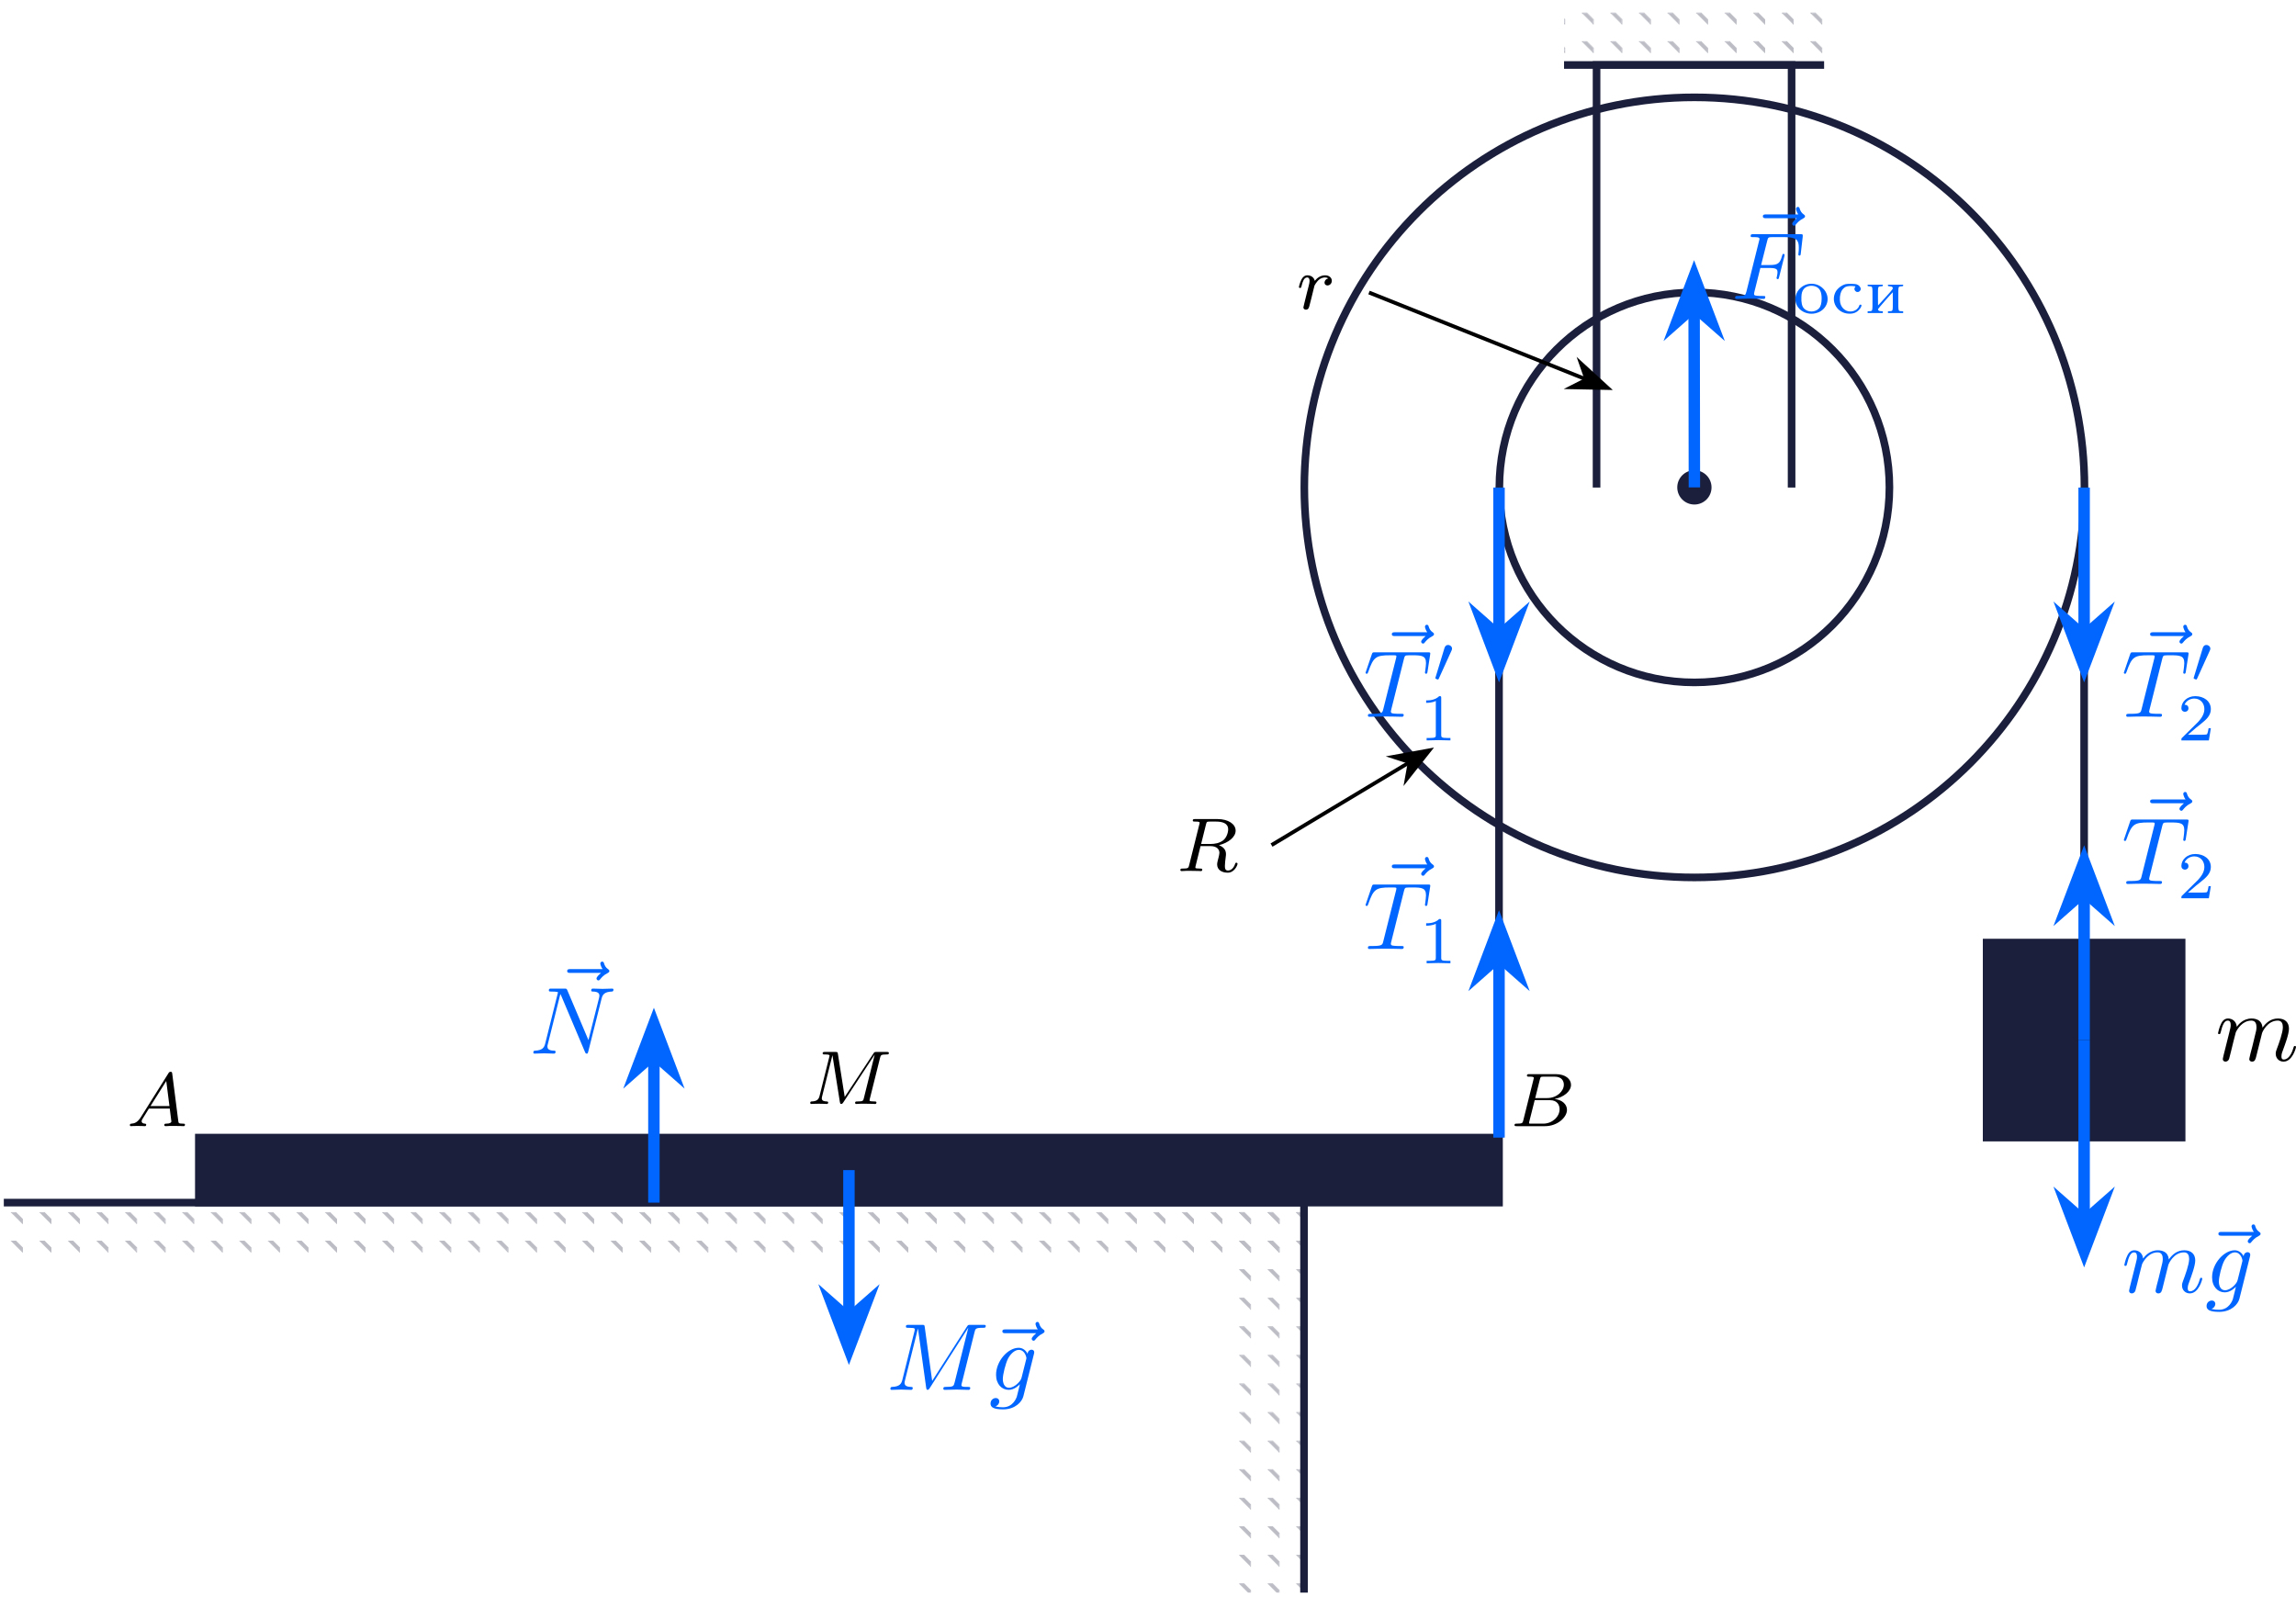
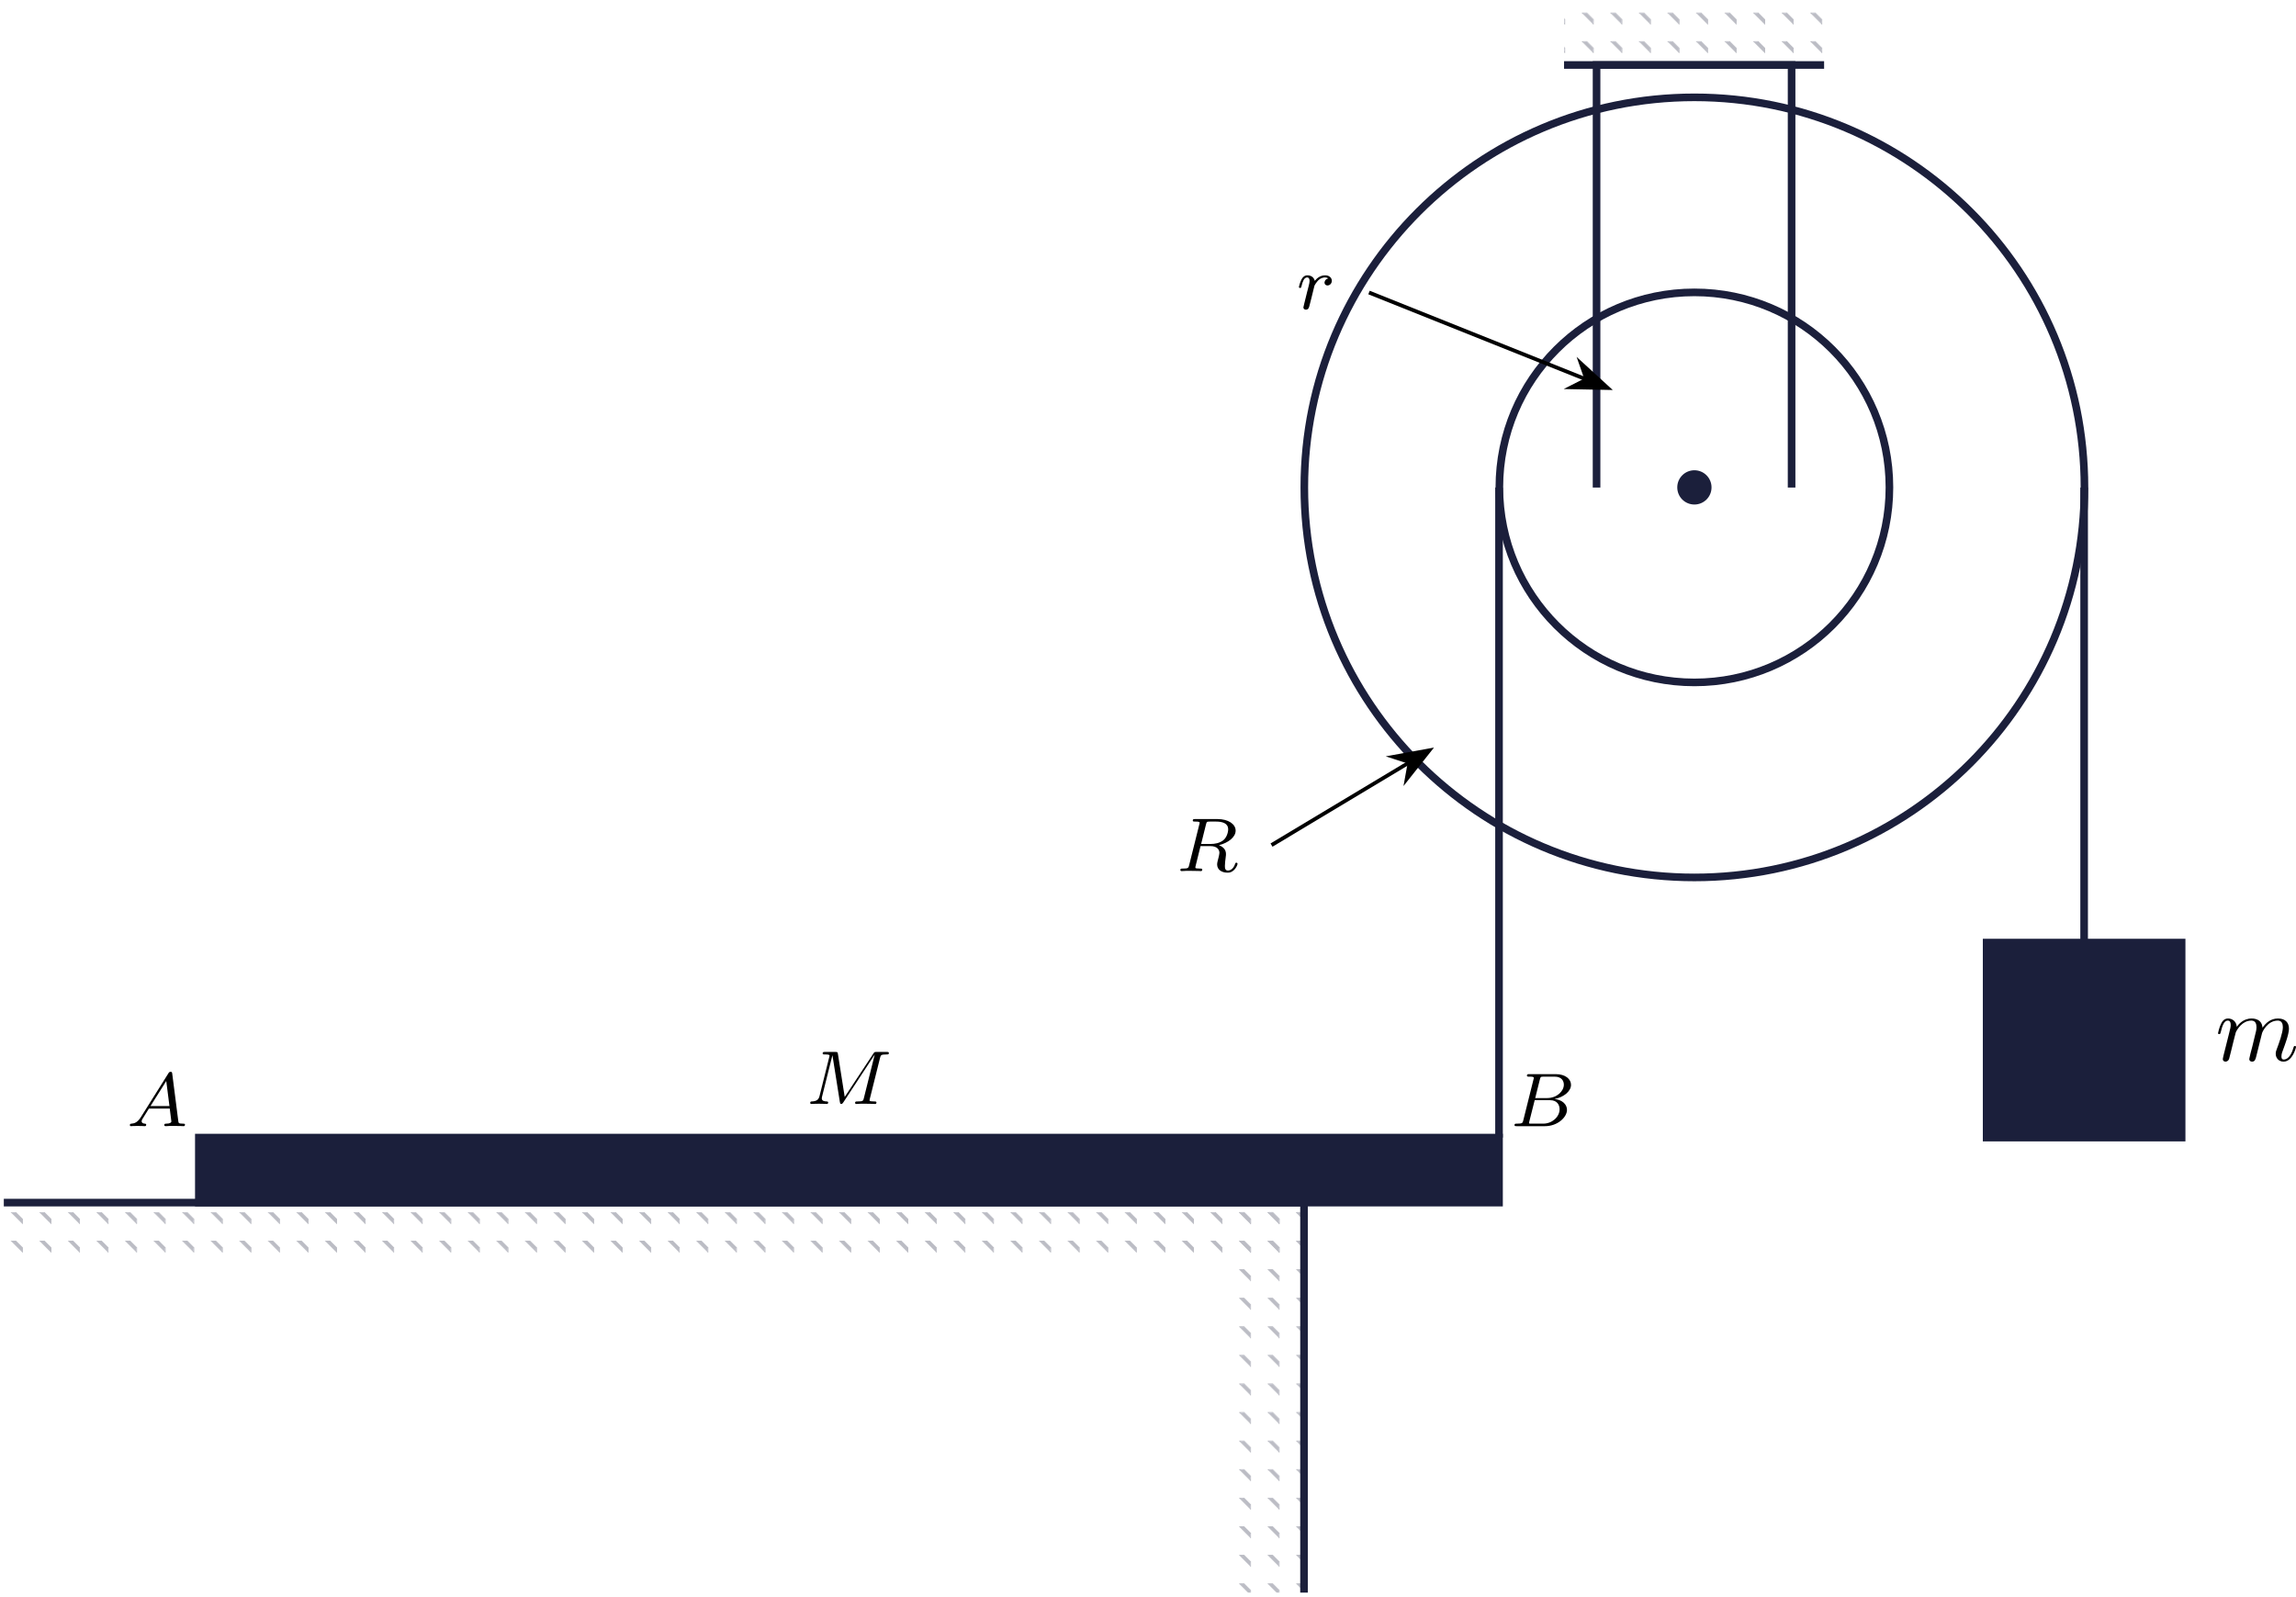
<svg xmlns="http://www.w3.org/2000/svg" xmlns:xlink="http://www.w3.org/1999/xlink" version="1.1" width="312.356pt" height="217.196pt" viewBox="-70.008 -70.008 240.274 167.074">
  <defs>
    <pattern id="pat0-bbbcc4" x="-.996" y="-.996" width="2.989" height="2.989" viewBox="-.996 -.996 2.989 2.989" patternUnits="userSpaceOnUse" patternTransform="matrix(1 0 0 -1 -69.609 55.8503)" overflow="visible">
      <clipPath id="pc0">
        <rect x="-.996" y="-.996" width="4.981" height="4.981" />
      </clipPath>
      <g clip-path="url(#pc0)">
        <path d="M0 2.988L3.09-.102" stroke="#bbbcc4" fill="none" stroke-width=".399" stroke-miterlimit="10" />
      </g>
    </pattern>
    <pattern id="pat1-bbbcc4" x="-.996" y="-.996" width="2.989" height="2.989" viewBox="-.996 -.996 2.989 2.989" patternUnits="userSpaceOnUse" patternTransform="matrix(1 0 0 -1 -69.609 55.8503)" overflow="visible">
      <clipPath id="pc1">
        <rect x="-.996" y="-.996" width="4.981" height="4.981" />
      </clipPath>
      <g clip-path="url(#pc1)">
        <path d="M0 2.988L3.09-.102" stroke="#bbbcc4" fill="none" stroke-width=".399" stroke-miterlimit="10" />
      </g>
    </pattern>
    <pattern id="pat2-bbbcc4" x="-.996" y="-.996" width="2.989" height="2.989" viewBox="-.996 -.996 2.989 2.989" patternUnits="userSpaceOnUse" patternTransform="matrix(1 0 0 -1 -69.609 55.8503)" overflow="visible">
      <clipPath id="pc2">
        <rect x="-.996" y="-.996" width="4.981" height="4.981" />
      </clipPath>
      <g clip-path="url(#pc2)">
        <path d="M0 2.988L3.09-.102" stroke="#bbbcc4" fill="none" stroke-width=".399" stroke-miterlimit="10" />
      </g>
    </pattern>
-     <path id="g0-232" d="M.328-2.901C.328-2.831 .335-2.824 .53-2.81C.858-2.783 .837-2.859 .837-1.513C.837-.16 .858-.23 .523-.209L.328-.202V-.105V-.014H1.123H1.918V-.105V-.202L1.716-.209C1.555-.223 1.506-.237 1.465-.293C1.43-.335 1.409-.391 1.409-.418C1.409-.467 2.915-2.19 2.957-2.19C2.964-2.19 2.964-1.778 2.964-1.276C2.964-.188 2.978-.23 2.657-.209L2.455-.202V-.105V-.014H3.25H4.045V-.105V-.202L3.85-.209C3.522-.23 3.536-.16 3.536-1.513C3.536-2.859 3.515-2.783 3.843-2.81C4.038-2.824 4.045-2.831 4.045-2.901V-2.985H3.25H2.455V-2.901C2.455-2.831 2.462-2.824 2.657-2.81C2.817-2.797 2.873-2.776 2.915-2.727C3.027-2.587 3.006-2.552 2.197-1.66C1.778-1.193 1.423-.809 1.416-.809S1.409-1.22 1.409-1.736C1.409-2.831 1.395-2.783 1.716-2.81C1.911-2.824 1.918-2.831 1.918-2.901V-2.985H1.123H.328Z" />
-     <path id="g0-238" d="M1.569-3.041C.969-2.908 .453-2.406 .314-1.82C.153-1.137 .488-.453 1.144-.133C1.667 .119 2.26 .119 2.783-.133C3.752-.614 3.947-1.813 3.18-2.58C2.762-2.999 2.162-3.173 1.569-3.041ZM2.399-2.79C2.831-2.622 3.027-2.232 3.027-1.541C3.027-1.046 2.929-.69 2.741-.495C2.329-.07 1.59-.07 1.179-.495C.969-.718 .879-1.116 .907-1.695C.921-2.078 .976-2.273 1.123-2.49C1.36-2.831 1.932-2.971 2.399-2.79Z" />
-     <path id="g0-241" d="M1.576-3.041C1.151-2.936 .711-2.594 .516-2.232C-.021-1.206 .683-.014 1.869 .049C2.336 .077 2.692-.049 2.971-.356C3.145-.537 3.257-.767 3.222-.851C3.215-.886 3.18-.9 3.11-.893C3.027-.886 3.013-.865 2.978-.76C2.894-.509 2.65-.293 2.357-.216C1.73-.049 1.144-.432 .997-1.095C.921-1.485 .962-1.953 1.116-2.287C1.206-2.476 1.388-2.671 1.576-2.762C1.743-2.838 2.092-2.866 2.406-2.831L2.601-2.81L2.545-2.72C2.455-2.566 2.469-2.441 2.587-2.315C2.671-2.232 2.713-2.218 2.817-2.218S2.964-2.232 3.048-2.315C3.124-2.399 3.145-2.441 3.145-2.538C3.145-2.741 2.957-2.95 2.699-3.027C2.518-3.082 1.778-3.089 1.576-3.041Z" />
-     <path id="g2-48" d="M2.022-3.292C2.078-3.41 2.085-3.466 2.085-3.515C2.085-3.731 1.89-3.898 1.674-3.898C1.409-3.898 1.325-3.682 1.29-3.571L.37-.551C.363-.537 .335-.446 .335-.439C.335-.356 .551-.286 .607-.286C.656-.286 .663-.3 .711-.404L2.022-3.292Z" />
-     <path id="g4-49" d="M2.336-4.435C2.336-4.624 2.322-4.631 2.127-4.631C1.681-4.191 1.046-4.184 .76-4.184V-3.933C.928-3.933 1.388-3.933 1.771-4.129V-.572C1.771-.342 1.771-.251 1.074-.251H.809V0C.934-.007 1.792-.028 2.05-.028C2.267-.028 3.145-.007 3.299 0V-.251H3.034C2.336-.251 2.336-.342 2.336-.572V-4.435Z" />
-     <path id="g4-50" d="M3.522-1.269H3.285C3.264-1.116 3.194-.704 3.103-.635C3.048-.593 2.511-.593 2.413-.593H1.13C1.862-1.241 2.106-1.437 2.525-1.764C3.041-2.176 3.522-2.608 3.522-3.271C3.522-4.115 2.783-4.631 1.89-4.631C1.025-4.631 .439-4.024 .439-3.382C.439-3.027 .739-2.992 .809-2.992C.976-2.992 1.179-3.11 1.179-3.361C1.179-3.487 1.13-3.731 .767-3.731C.983-4.226 1.458-4.38 1.785-4.38C2.483-4.38 2.845-3.836 2.845-3.271C2.845-2.664 2.413-2.183 2.19-1.932L.509-.272C.439-.209 .439-.195 .439 0H3.313L3.522-1.269Z" />
-     <path id="g3-70" d="M3.019-3.238H3.985C4.732-3.238 4.812-3.078 4.812-2.79C4.812-2.72 4.812-2.6 4.742-2.301C4.722-2.252 4.712-2.212 4.712-2.192C4.712-2.112 4.772-2.072 4.832-2.072C4.932-2.072 4.932-2.102 4.981-2.281L5.529-4.443C5.559-4.553 5.559-4.573 5.559-4.603C5.559-4.623 5.539-4.712 5.44-4.712S5.33-4.663 5.29-4.503C5.081-3.726 4.852-3.547 4.005-3.547H3.098L3.736-6.077C3.826-6.426 3.836-6.466 4.274-6.466H5.589C6.814-6.466 7.044-6.137 7.044-5.37C7.044-5.141 7.044-5.101 7.014-4.832C6.994-4.702 6.994-4.682 6.994-4.653C6.994-4.603 7.024-4.533 7.113-4.533C7.223-4.533 7.233-4.593 7.253-4.782L7.452-6.506C7.482-6.775 7.432-6.775 7.183-6.775H2.301C2.102-6.775 2.002-6.775 2.002-6.575C2.002-6.466 2.092-6.466 2.281-6.466C2.65-6.466 2.929-6.466 2.929-6.286C2.929-6.247 2.929-6.227 2.879-6.047L1.564-.777C1.465-.389 1.445-.309 .658-.309C.488-.309 .379-.309 .379-.12C.379 0 .498 0 .528 0C.817 0 1.554-.03 1.843-.03C2.172-.03 2.999 0 3.328 0C3.417 0 3.537 0 3.537-.189C3.537-.269 3.477-.289 3.477-.299C3.447-.309 3.427-.309 3.198-.309C2.979-.309 2.929-.309 2.68-.329C2.391-.359 2.361-.399 2.361-.528C2.361-.548 2.361-.608 2.401-.757L3.019-3.238Z" />
-     <path id="g3-77" d="M9.225-6.037C9.315-6.396 9.335-6.496 10.082-6.496C10.311-6.496 10.401-6.496 10.401-6.695C10.401-6.804 10.301-6.804 10.132-6.804H8.817C8.558-6.804 8.548-6.804 8.428-6.615L4.792-.936L4.015-6.575C3.985-6.804 3.965-6.804 3.706-6.804H2.341C2.152-6.804 2.042-6.804 2.042-6.615C2.042-6.496 2.132-6.496 2.331-6.496C2.461-6.496 2.64-6.486 2.76-6.476C2.919-6.456 2.979-6.426 2.979-6.316C2.979-6.276 2.969-6.247 2.939-6.127L1.674-1.056C1.574-.658 1.405-.339 .598-.309C.548-.309 .418-.299 .418-.12C.418-.03 .478 0 .558 0C.877 0 1.225-.03 1.554-.03C1.893-.03 2.252 0 2.58 0C2.63 0 2.76 0 2.76-.199C2.76-.309 2.65-.309 2.58-.309C2.012-.319 1.903-.518 1.903-.747C1.903-.817 1.913-.867 1.943-.976L3.298-6.406H3.308L4.164-.229C4.184-.11 4.194 0 4.314 0C4.423 0 4.483-.11 4.533-.179L8.558-6.486H8.568L7.143-.777C7.044-.389 7.024-.309 6.237-.309C6.067-.309 5.958-.309 5.958-.12C5.958 0 6.077 0 6.107 0C6.386 0 7.064-.03 7.342-.03C7.751-.03 8.179 0 8.588 0C8.648 0 8.777 0 8.777-.199C8.777-.309 8.687-.309 8.498-.309C8.13-.309 7.851-.309 7.851-.488C7.851-.528 7.851-.548 7.9-.727L9.225-6.037Z" />
-     <path id="g3-78" d="M7.532-5.758C7.631-6.157 7.811-6.466 8.608-6.496C8.658-6.496 8.777-6.506 8.777-6.695C8.777-6.705 8.777-6.804 8.648-6.804C8.319-6.804 7.97-6.775 7.641-6.775C7.303-6.775 6.954-6.804 6.625-6.804C6.565-6.804 6.446-6.804 6.446-6.605C6.446-6.496 6.545-6.496 6.625-6.496C7.193-6.486 7.303-6.276 7.303-6.057C7.303-6.027 7.283-5.878 7.273-5.848L6.157-1.415L3.955-6.615C3.875-6.795 3.866-6.804 3.636-6.804H2.301C2.102-6.804 2.012-6.804 2.012-6.605C2.012-6.496 2.102-6.496 2.291-6.496C2.341-6.496 2.969-6.496 2.969-6.406L1.634-1.056C1.534-.658 1.365-.339 .558-.309C.498-.309 .389-.299 .389-.11C.389-.04 .438 0 .518 0C.837 0 1.186-.03 1.514-.03C1.853-.03 2.212 0 2.54 0C2.59 0 2.72 0 2.72-.199C2.72-.299 2.63-.309 2.521-.309C1.943-.329 1.863-.548 1.863-.747C1.863-.817 1.873-.867 1.903-.976L3.218-6.237C3.258-6.177 3.258-6.157 3.308-6.057L5.788-.189C5.858-.02 5.888 0 5.978 0C6.087 0 6.087-.03 6.137-.209L7.532-5.758Z" />
-     <path id="g3-84" d="M4.254-6.047C4.324-6.326 4.364-6.386 4.483-6.416C4.573-6.436 4.902-6.436 5.111-6.436C6.117-6.436 6.565-6.396 6.565-5.619C6.565-5.469 6.526-5.081 6.486-4.822C6.476-4.782 6.456-4.663 6.456-4.633C6.456-4.573 6.486-4.503 6.575-4.503C6.685-4.503 6.705-4.583 6.725-4.732L6.994-6.466C7.004-6.506 7.014-6.605 7.014-6.635C7.014-6.745 6.914-6.745 6.745-6.745H1.215C.976-6.745 .966-6.735 .897-6.545L.299-4.792C.289-4.772 .239-4.633 .239-4.613C.239-4.553 .289-4.503 .359-4.503C.458-4.503 .468-4.553 .528-4.712C1.066-6.257 1.325-6.436 2.8-6.436H3.188C3.467-6.436 3.467-6.396 3.467-6.316C3.467-6.257 3.437-6.137 3.427-6.107L2.092-.787C2.002-.418 1.973-.309 .907-.309C.548-.309 .488-.309 .488-.12C.488 0 .598 0 .658 0C.927 0 1.205-.02 1.474-.02C1.753-.02 2.042-.03 2.321-.03S2.879-.02 3.148-.02C3.437-.02 3.736 0 4.015 0C4.115 0 4.234 0 4.234-.199C4.234-.309 4.154-.309 3.895-.309C3.646-.309 3.517-.309 3.258-.329C2.969-.359 2.889-.389 2.889-.548C2.889-.558 2.889-.608 2.929-.757L4.254-6.047Z" />
-     <path id="g3-103" d="M4.692-3.756C4.702-3.816 4.722-3.866 4.722-3.935C4.722-4.105 4.603-4.204 4.433-4.204C4.334-4.204 4.065-4.134 4.025-3.776C3.846-4.144 3.497-4.403 3.098-4.403C1.963-4.403 .727-3.009 .727-1.574C.727-.588 1.335 0 2.052 0C2.64 0 3.108-.468 3.208-.578L3.218-.568C3.009 .319 2.889 .727 2.889 .747C2.849 .837 2.511 1.823 1.455 1.823C1.265 1.823 .936 1.813 .658 1.724C.956 1.634 1.066 1.375 1.066 1.205C1.066 1.046 .956 .857 .687 .857C.468 .857 .149 1.036 .149 1.435C.149 1.843 .518 2.042 1.474 2.042C2.72 2.042 3.437 1.265 3.587 .667L4.692-3.756ZM3.397-1.275C3.337-1.016 3.108-.767 2.889-.578C2.68-.399 2.371-.219 2.082-.219C1.584-.219 1.435-.737 1.435-1.136C1.435-1.614 1.724-2.79 1.993-3.298C2.262-3.786 2.69-4.184 3.108-4.184C3.766-4.184 3.905-3.377 3.905-3.328S3.885-3.218 3.875-3.178L3.397-1.275Z" />
-     <path id="g3-109" d="M.877-.588C.847-.438 .787-.209 .787-.159C.787 .02 .927 .11 1.076 .11C1.196 .11 1.375 .03 1.445-.169C1.455-.189 1.574-.658 1.634-.907L1.853-1.803C1.913-2.022 1.973-2.242 2.022-2.471C2.062-2.64 2.142-2.929 2.152-2.969C2.301-3.278 2.829-4.184 3.776-4.184C4.224-4.184 4.314-3.816 4.314-3.487C4.314-3.238 4.244-2.959 4.164-2.66L3.885-1.504L3.686-.747C3.646-.548 3.557-.209 3.557-.159C3.557 .02 3.696 .11 3.846 .11C4.154 .11 4.214-.139 4.294-.458C4.433-1.016 4.802-2.471 4.892-2.859C4.922-2.989 5.45-4.184 6.535-4.184C6.964-4.184 7.073-3.846 7.073-3.487C7.073-2.919 6.655-1.783 6.456-1.255C6.366-1.016 6.326-.907 6.326-.707C6.326-.239 6.675 .11 7.143 .11C8.08 .11 8.448-1.345 8.448-1.425C8.448-1.524 8.359-1.524 8.329-1.524C8.229-1.524 8.229-1.494 8.179-1.345C8.03-.817 7.711-.11 7.163-.11C6.994-.11 6.924-.209 6.924-.438C6.924-.687 7.014-.927 7.103-1.146C7.293-1.664 7.711-2.77 7.711-3.337C7.711-3.985 7.313-4.403 6.565-4.403S5.31-3.965 4.941-3.437C4.932-3.567 4.902-3.905 4.623-4.144C4.374-4.354 4.055-4.403 3.806-4.403C2.909-4.403 2.421-3.766 2.252-3.537C2.202-4.105 1.783-4.403 1.335-4.403C.877-4.403 .687-4.015 .598-3.836C.418-3.487 .289-2.899 .289-2.869C.289-2.77 .389-2.77 .408-2.77C.508-2.77 .518-2.78 .578-2.999C.747-3.706 .946-4.184 1.305-4.184C1.465-4.184 1.614-4.105 1.614-3.726C1.614-3.517 1.584-3.407 1.455-2.889L.877-.588Z" />
-     <path id="g3-126" d="M5.35-5.928C5.21-5.798 4.882-5.519 4.882-5.34C4.882-5.24 4.981-5.141 5.081-5.141C5.171-5.141 5.22-5.21 5.27-5.27C5.39-5.42 5.619-5.699 6.057-5.918C6.127-5.958 6.227-6.007 6.227-6.127C6.227-6.227 6.157-6.276 6.087-6.326C5.868-6.476 5.758-6.655 5.679-6.894C5.659-6.984 5.619-7.113 5.479-7.113S5.28-6.984 5.28-6.904C5.28-6.854 5.36-6.535 5.519-6.326H2.162C1.993-6.326 1.813-6.326 1.813-6.127S1.993-5.928 2.162-5.928H5.35Z" />
-     <path id="g1-65" d="M1.474-.948C1.108-.367 .781-.287 .494-.263C.414-.255 .319-.247 .319-.112C.319-.088 .335 0 .43 0C.502 0 .55-.024 1.108-.024C1.65-.024 1.833 0 1.873 0S2.032 0 2.032-.151C2.032-.255 1.929-.263 1.889-.263C1.722-.271 1.554-.335 1.554-.51C1.554-.63 1.618-.733 1.769-.964L2.311-1.841H4.495L4.663-.494C4.663-.383 4.519-.263 4.144-.263C4.025-.263 3.921-.263 3.921-.112C3.921-.104 3.929 0 4.057 0C4.136 0 4.439-.016 4.511-.024H5.013C5.731-.024 5.866 0 5.93 0C5.962 0 6.089 0 6.089-.151C6.089-.263 5.986-.263 5.858-.263C5.42-.263 5.412-.335 5.388-.534L4.758-5.46C4.734-5.635 4.726-5.691 4.591-5.691C4.447-5.691 4.4-5.611 4.352-5.531L1.474-.948ZM2.479-2.104L4.129-4.726L4.463-2.104H2.479Z" />
-     <path id="g1-66" d="M1.347-.63C1.275-.327 1.259-.263 .669-.263C.518-.263 .422-.263 .422-.112C.422 0 .526 0 .662 0H3.618C4.933 0 5.914-.933 5.914-1.706C5.914-2.287 5.412-2.758 4.615-2.845C5.539-3.021 6.336-3.626 6.336-4.328C6.336-4.926 5.754-5.444 4.75-5.444H1.969C1.825-5.444 1.722-5.444 1.722-5.292C1.722-5.181 1.817-5.181 1.953-5.181C2.216-5.181 2.447-5.181 2.447-5.053C2.447-5.021 2.439-5.013 2.415-4.91L1.347-.63ZM2.59-2.941L3.076-4.886C3.148-5.157 3.156-5.181 3.483-5.181H4.631C5.412-5.181 5.587-4.67 5.587-4.344C5.587-3.666 4.862-2.941 3.842-2.941H2.59ZM2.04-.263C1.969-.279 1.945-.279 1.945-.335C1.945-.399 1.961-.462 1.977-.51L2.534-2.718H4.152C4.894-2.718 5.141-2.216 5.141-1.769C5.141-.988 4.376-.263 3.419-.263H2.04Z" />
-     <path id="g1-77" d="M7.739-4.798C7.819-5.109 7.835-5.181 8.393-5.181C8.576-5.181 8.671-5.181 8.671-5.332C8.671-5.444 8.568-5.444 8.424-5.444H7.396C7.181-5.444 7.157-5.444 7.054-5.284L4.049-.733L3.339-5.228C3.308-5.428 3.3-5.444 3.061-5.444H1.985C1.841-5.444 1.737-5.444 1.737-5.292C1.737-5.181 1.841-5.181 1.969-5.181C2.232-5.181 2.463-5.181 2.463-5.053C2.463-5.021 2.455-5.013 2.431-4.91L1.419-.853C1.323-.454 1.116-.279 .582-.263C.534-.263 .438-.255 .438-.112C.438-.064 .478 0 .558 0C.59 0 .773-.024 1.347-.024C1.977-.024 2.096 0 2.168 0C2.2 0 2.319 0 2.319-.151C2.319-.247 2.232-.263 2.176-.263C1.889-.271 1.65-.319 1.65-.598C1.65-.638 1.674-.749 1.674-.757L2.758-5.085H2.766L3.539-.215C3.563-.088 3.571 0 3.682 0S3.85-.088 3.897-.159L7.173-5.149L7.181-5.141L6.057-.63C5.986-.327 5.97-.263 5.38-.263C5.228-.263 5.133-.263 5.133-.112C5.133-.08 5.157 0 5.26 0S5.603-.016 5.715-.024H6.225C6.966-.024 7.157 0 7.213 0C7.261 0 7.372 0 7.372-.151C7.372-.263 7.269-.263 7.133-.263C7.109-.263 6.966-.263 6.83-.279C6.663-.295 6.647-.319 6.647-.391C6.647-.43 6.663-.478 6.671-.518L7.739-4.798Z" />
-     <path id="g1-82" d="M3.092-4.886C3.164-5.157 3.172-5.181 3.499-5.181H4.144C4.798-5.181 5.412-5.013 5.412-4.368C5.412-4.017 5.228-3.459 4.862-3.196C4.479-2.925 4.025-2.837 3.563-2.837H2.582L3.092-4.886ZM4.447-2.71C5.428-2.957 6.193-3.555 6.193-4.232C6.193-4.926 5.412-5.444 4.304-5.444H1.953C1.809-5.444 1.706-5.444 1.706-5.292C1.706-5.181 1.809-5.181 1.937-5.181C2.2-5.181 2.431-5.181 2.431-5.053C2.431-5.021 2.423-5.013 2.399-4.91L1.331-.63C1.259-.327 1.243-.263 .654-.263C.502-.263 .406-.263 .406-.112C.406-.08 .43 0 .534 0C.685 0 .869-.016 1.028-.024H1.522C2.264-.024 2.495 0 2.542 0S2.702 0 2.702-.151C2.702-.263 2.598-.263 2.463-.263C2.439-.263 2.295-.263 2.16-.279C1.993-.295 1.977-.319 1.977-.391C1.977-.43 1.993-.478 2-.518L2.519-2.614H3.555C4.272-2.614 4.495-2.232 4.495-1.905C4.495-1.793 4.439-1.57 4.4-1.403C4.336-1.172 4.256-.853 4.256-.709C4.256-.096 4.782 .167 5.372 .167C6.065 .167 6.392-.614 6.392-.765C6.392-.797 6.368-.877 6.265-.877C6.177-.877 6.153-.805 6.145-.773C5.97-.223 5.627-.056 5.396-.056C5.101-.056 5.069-.279 5.069-.542S5.117-1.156 5.149-1.419C5.181-1.658 5.181-1.706 5.181-1.785C5.181-2.264 4.87-2.542 4.447-2.71Z" />
-     <path id="g1-114" d="M1.538-1.1C1.626-1.443 1.714-1.785 1.793-2.136C1.801-2.152 1.857-2.383 1.865-2.423C1.889-2.495 2.088-2.821 2.295-3.021C2.55-3.252 2.821-3.292 2.965-3.292C3.053-3.292 3.196-3.284 3.308-3.188C2.965-3.116 2.917-2.821 2.917-2.75C2.917-2.574 3.053-2.455 3.228-2.455C3.443-2.455 3.682-2.63 3.682-2.949C3.682-3.236 3.435-3.515 2.981-3.515C2.439-3.515 2.072-3.156 1.905-2.941C1.745-3.515 1.203-3.515 1.124-3.515C.837-3.515 .638-3.332 .51-3.084C.327-2.726 .239-2.319 .239-2.295C.239-2.224 .295-2.192 .359-2.192C.462-2.192 .47-2.224 .526-2.431C.622-2.821 .765-3.292 1.1-3.292C1.307-3.292 1.355-3.092 1.355-2.917C1.355-2.774 1.315-2.622 1.251-2.359C1.235-2.295 1.116-1.825 1.084-1.714L.789-.518C.757-.399 .709-.199 .709-.167C.709 .016 .861 .08 .964 .08C1.243 .08 1.299-.143 1.363-.414L1.538-1.1Z" />
+     <path id="g1-109" d="M.877-.588C.847-.438 .787-.209 .787-.159C.787 .02 .927 .11 1.076 .11C1.196 .11 1.375 .03 1.445-.169C1.455-.189 1.574-.658 1.634-.907L1.853-1.803C1.913-2.022 1.973-2.242 2.022-2.471C2.062-2.64 2.142-2.929 2.152-2.969C2.301-3.278 2.829-4.184 3.776-4.184C4.224-4.184 4.314-3.816 4.314-3.487C4.314-3.238 4.244-2.959 4.164-2.66L3.885-1.504L3.686-.747C3.646-.548 3.557-.209 3.557-.159C3.557 .02 3.696 .11 3.846 .11C4.154 .11 4.214-.139 4.294-.458C4.433-1.016 4.802-2.471 4.892-2.859C4.922-2.989 5.45-4.184 6.535-4.184C6.964-4.184 7.073-3.846 7.073-3.487C7.073-2.919 6.655-1.783 6.456-1.255C6.366-1.016 6.326-.907 6.326-.707C6.326-.239 6.675 .11 7.143 .11C8.08 .11 8.448-1.345 8.448-1.425C8.448-1.524 8.359-1.524 8.329-1.524C8.229-1.524 8.229-1.494 8.179-1.345C8.03-.817 7.711-.11 7.163-.11C6.994-.11 6.924-.209 6.924-.438C6.924-.687 7.014-.927 7.103-1.146C7.293-1.664 7.711-2.77 7.711-3.337C7.711-3.985 7.313-4.403 6.565-4.403S5.31-3.965 4.941-3.437C4.932-3.567 4.902-3.905 4.623-4.144C4.374-4.354 4.055-4.403 3.806-4.403C2.909-4.403 2.421-3.766 2.252-3.537C2.202-4.105 1.783-4.403 1.335-4.403C.877-4.403 .687-4.015 .598-3.836C.418-3.487 .289-2.899 .289-2.869C.289-2.77 .389-2.77 .408-2.77C.508-2.77 .518-2.78 .578-2.999C.747-3.706 .946-4.184 1.305-4.184C1.465-4.184 1.614-4.105 1.614-3.726C1.614-3.517 1.584-3.407 1.455-2.889L.877-.588Z" />
+     <path id="g0-65" d="M1.474-.948C1.108-.367 .781-.287 .494-.263C.414-.255 .319-.247 .319-.112C.319-.088 .335 0 .43 0C.502 0 .55-.024 1.108-.024C1.65-.024 1.833 0 1.873 0S2.032 0 2.032-.151C2.032-.255 1.929-.263 1.889-.263C1.722-.271 1.554-.335 1.554-.51C1.554-.63 1.618-.733 1.769-.964L2.311-1.841H4.495L4.663-.494C4.663-.383 4.519-.263 4.144-.263C4.025-.263 3.921-.263 3.921-.112C3.921-.104 3.929 0 4.057 0C4.136 0 4.439-.016 4.511-.024H5.013C5.731-.024 5.866 0 5.93 0C5.962 0 6.089 0 6.089-.151C6.089-.263 5.986-.263 5.858-.263C5.42-.263 5.412-.335 5.388-.534L4.758-5.46C4.734-5.635 4.726-5.691 4.591-5.691C4.447-5.691 4.4-5.611 4.352-5.531L1.474-.948ZM2.479-2.104L4.129-4.726L4.463-2.104H2.479Z" />
+     <path id="g0-66" d="M1.347-.63C1.275-.327 1.259-.263 .669-.263C.518-.263 .422-.263 .422-.112C.422 0 .526 0 .662 0H3.618C4.933 0 5.914-.933 5.914-1.706C5.914-2.287 5.412-2.758 4.615-2.845C5.539-3.021 6.336-3.626 6.336-4.328C6.336-4.926 5.754-5.444 4.75-5.444H1.969C1.825-5.444 1.722-5.444 1.722-5.292C1.722-5.181 1.817-5.181 1.953-5.181C2.216-5.181 2.447-5.181 2.447-5.053C2.447-5.021 2.439-5.013 2.415-4.91L1.347-.63ZM2.59-2.941L3.076-4.886C3.148-5.157 3.156-5.181 3.483-5.181H4.631C5.412-5.181 5.587-4.67 5.587-4.344C5.587-3.666 4.862-2.941 3.842-2.941H2.59ZM2.04-.263C1.969-.279 1.945-.279 1.945-.335C1.945-.399 1.961-.462 1.977-.51L2.534-2.718H4.152C4.894-2.718 5.141-2.216 5.141-1.769C5.141-.988 4.376-.263 3.419-.263H2.04Z" />
+     <path id="g0-77" d="M7.739-4.798C7.819-5.109 7.835-5.181 8.393-5.181C8.576-5.181 8.671-5.181 8.671-5.332C8.671-5.444 8.568-5.444 8.424-5.444H7.396C7.181-5.444 7.157-5.444 7.054-5.284L4.049-.733L3.339-5.228C3.308-5.428 3.3-5.444 3.061-5.444H1.985C1.841-5.444 1.737-5.444 1.737-5.292C1.737-5.181 1.841-5.181 1.969-5.181C2.232-5.181 2.463-5.181 2.463-5.053C2.463-5.021 2.455-5.013 2.431-4.91L1.419-.853C1.323-.454 1.116-.279 .582-.263C.534-.263 .438-.255 .438-.112C.438-.064 .478 0 .558 0C.59 0 .773-.024 1.347-.024C1.977-.024 2.096 0 2.168 0C2.2 0 2.319 0 2.319-.151C2.319-.247 2.232-.263 2.176-.263C1.889-.271 1.65-.319 1.65-.598C1.65-.638 1.674-.749 1.674-.757L2.758-5.085H2.766L3.539-.215C3.563-.088 3.571 0 3.682 0S3.85-.088 3.897-.159L7.173-5.149L7.181-5.141L6.057-.63C5.986-.327 5.97-.263 5.38-.263C5.228-.263 5.133-.263 5.133-.112C5.133-.08 5.157 0 5.26 0S5.603-.016 5.715-.024H6.225C6.966-.024 7.157 0 7.213 0C7.261 0 7.372 0 7.372-.151C7.372-.263 7.269-.263 7.133-.263C7.109-.263 6.966-.263 6.83-.279C6.663-.295 6.647-.319 6.647-.391C6.647-.43 6.663-.478 6.671-.518L7.739-4.798Z" />
+     <path id="g0-82" d="M3.092-4.886C3.164-5.157 3.172-5.181 3.499-5.181H4.144C4.798-5.181 5.412-5.013 5.412-4.368C5.412-4.017 5.228-3.459 4.862-3.196C4.479-2.925 4.025-2.837 3.563-2.837H2.582L3.092-4.886ZM4.447-2.71C5.428-2.957 6.193-3.555 6.193-4.232C6.193-4.926 5.412-5.444 4.304-5.444H1.953C1.809-5.444 1.706-5.444 1.706-5.292C1.706-5.181 1.809-5.181 1.937-5.181C2.2-5.181 2.431-5.181 2.431-5.053C2.431-5.021 2.423-5.013 2.399-4.91L1.331-.63C1.259-.327 1.243-.263 .654-.263C.502-.263 .406-.263 .406-.112C.406-.08 .43 0 .534 0C.685 0 .869-.016 1.028-.024H1.522C2.264-.024 2.495 0 2.542 0S2.702 0 2.702-.151C2.702-.263 2.598-.263 2.463-.263C2.439-.263 2.295-.263 2.16-.279C1.993-.295 1.977-.319 1.977-.391C1.977-.43 1.993-.478 2-.518L2.519-2.614H3.555C4.272-2.614 4.495-2.232 4.495-1.905C4.495-1.793 4.439-1.57 4.4-1.403C4.336-1.172 4.256-.853 4.256-.709C4.256-.096 4.782 .167 5.372 .167C6.065 .167 6.392-.614 6.392-.765C6.392-.797 6.368-.877 6.265-.877C6.177-.877 6.153-.805 6.145-.773C5.97-.223 5.627-.056 5.396-.056C5.101-.056 5.069-.279 5.069-.542S5.117-1.156 5.149-1.419C5.181-1.658 5.181-1.706 5.181-1.785C5.181-2.264 4.87-2.542 4.447-2.71Z" />
+     <path id="g0-114" d="M1.538-1.1C1.626-1.443 1.714-1.785 1.793-2.136C1.801-2.152 1.857-2.383 1.865-2.423C1.889-2.495 2.088-2.821 2.295-3.021C2.55-3.252 2.821-3.292 2.965-3.292C3.053-3.292 3.196-3.284 3.308-3.188C2.965-3.116 2.917-2.821 2.917-2.75C2.917-2.574 3.053-2.455 3.228-2.455C3.443-2.455 3.682-2.63 3.682-2.949C3.682-3.236 3.435-3.515 2.981-3.515C2.439-3.515 2.072-3.156 1.905-2.941C1.745-3.515 1.203-3.515 1.124-3.515C.837-3.515 .638-3.332 .51-3.084C.327-2.726 .239-2.319 .239-2.295C.239-2.224 .295-2.192 .359-2.192C.462-2.192 .47-2.224 .526-2.431C.622-2.821 .765-3.292 1.1-3.292C1.307-3.292 1.355-3.092 1.355-2.917C1.355-2.774 1.315-2.622 1.251-2.359C1.235-2.295 1.116-1.825 1.084-1.714L.789-.518C.757-.399 .709-.199 .709-.167C.709 .016 .861 .08 .964 .08C1.243 .08 1.299-.143 1.363-.414L1.538-1.1Z" />
  </defs>
  <g id="page1">
    <path d="M-69.609 62.652V55.852H66.457V62.652Z" fill="url(#pat0-bbbcc4)" />
    <path d="M59.652 96.668V55.852H66.457V96.668Z" fill="url(#pat1-bbbcc4)" />
    <path d="M-69.609 55.852H66.457V96.668" stroke="#1b1f3b" fill="none" stroke-width=".797" stroke-miterlimit="10" />
    <path d="M-49.199 55.852V49.047H86.863V55.852Z" fill="#1b1f3b" />
    <path d="M-49.199 55.852V49.047H86.863V55.852Z" stroke="#1b1f3b" fill="none" stroke-width=".797" stroke-miterlimit="10" />
    <g transform="matrix(1 0 0 1 12.8712 -7.9986)">
-       <use x="-69.609" y="55.85" xlink:href="#g1-65" />
+       <use x="-69.609" y="55.85" xlink:href="#g0-65" />
    </g>
    <g transform="matrix(1 0 0 1 157.6697 -7.9986)">
-       <use x="-69.609" y="55.85" xlink:href="#g1-66" />
+       <use x="-69.609" y="55.85" xlink:href="#g0-66" />
    </g>
    <g transform="matrix(1 0 0 1 83.9511 -10.3221)">
-       <use x="-69.609" y="55.85" xlink:href="#g1-77" />
+       <use x="-69.609" y="55.85" xlink:href="#g0-77" />
    </g>
    <path d="M148.129-19C148.129-41.543 129.852-59.821 107.309-59.821S66.488-41.543 66.488-19S84.766 21.82 107.309 21.82S148.129 3.543 148.129-19Z" stroke="#1b1f3b" fill="none" stroke-width=".797" stroke-miterlimit="10" />
    <path d="M127.719-19C127.719-30.273 118.582-39.41 107.309-39.41C96.035-39.41 86.898-30.273 86.898-19S96.035 1.41 107.309 1.41C118.582 1.41 127.719-7.727 127.719-19Z" stroke="#1b1f3b" fill="none" stroke-width=".797" stroke-miterlimit="10" />
    <path d="M109.102-19C109.102-19.988 108.301-20.793 107.309-20.793C106.316-20.793 105.516-19.988 105.516-19C105.516-18.008 106.316-17.207 107.309-17.207C108.301-17.207 109.102-18.008 109.102-19Z" fill="#1b1f3b" />
    <path d="M93.668-63.207V-70.008H120.883V-63.207Z" fill="url(#pat2-bbbcc4)" />
    <path d="M93.668-63.207H120.883" stroke="#1b1f3b" fill="none" stroke-width=".797" stroke-miterlimit="10" />
    <path d="M97.07-18.984V-63.207H117.48V-18.984" stroke="#1b1f3b" fill="none" stroke-width=".797" stroke-miterlimit="10" />
    <path d="M86.863 49.047V-18.984" stroke="#1b1f3b" fill="none" stroke-width=".797" stroke-miterlimit="10" />
    <path d="M148.094-18.984V28.637" stroke="#1b1f3b" fill="none" stroke-width=".797" stroke-miterlimit="10" />
    <path d="M137.891 49.047V28.637H158.297V49.047Z" fill="#1b1f3b" />
    <path d="M137.891 49.047V28.637H158.297V49.047Z" stroke="#1b1f3b" fill="none" stroke-width=".797" stroke-miterlimit="10" />
    <g transform="matrix(1 0 0 1 231.427 -14.8633)">
-       <use x="-69.609" y="55.85" xlink:href="#g3-109" />
+       <use x="-69.609" y="55.85" xlink:href="#g1-109" />
    </g>
    <path d="M95.926-30.328L73.258-39.395" stroke="#000" fill="none" stroke-width=".399" stroke-miterlimit="10" />
    <path d="M98.242-29.402L95.43-31.977L96.02-30.289L94.43-29.477Z" />
    <path d="M98.242-29.402L95.43-31.977L96.02-30.289L94.43-29.477Z" stroke="#000" fill="none" stroke-width=".398" stroke-miterlimit="10" />
    <g transform="matrix(1 0 0 1 135.2918 -93.5293)">
-       <use x="-69.609" y="55.85" xlink:href="#g1-114" />
+       <use x="-69.609" y="55.85" xlink:href="#g0-114" />
    </g>
    <path d="M77.434 9.805L63.055 18.434" stroke="#000" fill="none" stroke-width=".399" stroke-miterlimit="10" />
    <path d="M79.574 8.52L75.82 9.203L77.52 9.754L77.203 11.512Z" />
    <path d="M79.574 8.52L75.82 9.203L77.52 9.754L77.203 11.512Z" stroke="#000" fill="none" stroke-width=".398" stroke-miterlimit="10" />
    <g transform="matrix(1 0 0 1 122.7161 -34.6947)">
-       <use x="-69.609" y="55.85" xlink:href="#g1-82" />
-     </g>
-     <path d="M148.094 38.844V23.59" stroke="#06f" fill="none" stroke-width="1.196" stroke-miterlimit="10" />
-     <path d="M148.094 20.137L146.297 24.871L148.094 23.289L149.891 24.871Z" fill="#06f" />
-     <path d="M148.094 20.137L146.297 24.871L148.094 23.289L149.891 24.871Z" stroke="#06f" fill="none" stroke-width="1.196" stroke-miterlimit="10" />
-     <g fill="#06f" transform="matrix(1 0 0 1 221.62 -33.347)">
-       <use x="-68.433" y="53.332" xlink:href="#g3-126" />
-       <use x="-69.609" y="55.85" xlink:href="#g3-84" />
-       <use x="-63.787" y="57.345" xlink:href="#g4-50" />
-     </g>
-     <path d="M148.094 38.844V57.496" stroke="#06f" fill="none" stroke-width="1.196" stroke-miterlimit="10" />
-     <path d="M148.094 60.949L149.891 56.215L148.094 57.797L146.297 56.215Z" fill="#06f" />
-     <path d="M148.094 60.949L149.891 56.215L148.094 57.797L146.297 56.215Z" stroke="#06f" fill="none" stroke-width="1.196" stroke-miterlimit="10" />
-     <g fill="#06f" transform="matrix(1 0 0 1 221.62 9.3934)">
-       <use x="-69.609" y="55.85" xlink:href="#g3-109" />
-       <use x="-61.287" y="55.85" xlink:href="#g3-126" />
-       <use x="-60.862" y="55.85" xlink:href="#g3-103" />
-     </g>
-     <path d="M86.863-18.984V-3.731" stroke="#06f" fill="none" stroke-width="1.196" stroke-miterlimit="10" />
-     <path d="M86.863-.277L88.66-5.016L86.863-3.434L85.07-5.016Z" fill="#06f" />
-     <path d="M86.863-.277L88.66-5.016L86.863-3.434L85.07-5.016Z" stroke="#06f" fill="none" stroke-width="1.196" stroke-miterlimit="10" />
-     <g fill="#06f" transform="matrix(1 0 0 1 142.2653 -50.84424)">
-       <use x="-68.433" y="53.332" xlink:href="#g3-126" />
-       <use x="-69.609" y="55.85" xlink:href="#g3-84" />
-       <use x="-62.403" y="52.235" xlink:href="#g2-48" />
-       <use x="-63.787" y="58.323" xlink:href="#g4-49" />
-     </g>
-     <path d="M148.094-18.984V-3.731" stroke="#06f" fill="none" stroke-width="1.196" stroke-miterlimit="10" />
-     <path d="M148.094-.277L149.891-5.016L148.094-3.434L146.297-5.016Z" fill="#06f" />
-     <path d="M148.094-.277L149.891-5.016L148.094-3.434L146.297-5.016Z" stroke="#06f" fill="none" stroke-width="1.196" stroke-miterlimit="10" />
-     <g fill="#06f" transform="matrix(1 0 0 1 221.62 -50.84424)">
-       <use x="-68.433" y="53.332" xlink:href="#g3-126" />
-       <use x="-69.609" y="55.85" xlink:href="#g3-84" />
-       <use x="-62.403" y="52.235" xlink:href="#g2-48" />
-       <use x="-63.787" y="58.323" xlink:href="#g4-50" />
-     </g>
-     <path d="M107.309-19L107.281-37.641" stroke="#06f" fill="none" stroke-width="1.196" stroke-miterlimit="10" />
-     <path d="M107.277-41.094L105.488-36.355L107.281-37.937L109.078-36.359Z" fill="#06f" />
-     <path d="M107.277-41.094L105.488-36.355L107.281-37.937L109.078-36.359Z" stroke="#06f" fill="none" stroke-width="1.196" stroke-miterlimit="10" />
-     <g fill="#06f" transform="matrix(1 0 0 1 180.801 -94.5755)">
-       <use x="-68.14" y="53.332" xlink:href="#g3-126" />
-       <use x="-69.609" y="55.85" xlink:href="#g3-70" />
-       <use x="-63.202" y="57.345" xlink:href="#g0-238" />
-       <use x="-59.232" y="57.345" xlink:href="#g0-241" />
-       <use x="-55.691" y="57.345" xlink:href="#g0-232" />
-     </g>
-     <path d="M86.863 49.047V30.395" stroke="#06f" fill="none" stroke-width="1.196" stroke-miterlimit="10" />
-     <path d="M86.863 26.938L85.07 31.676L86.863 30.094L88.66 31.676Z" fill="#06f" />
-     <path d="M86.863 26.938L85.07 31.676L86.863 30.094L88.66 31.676Z" stroke="#06f" fill="none" stroke-width="1.196" stroke-miterlimit="10" />
-     <g fill="#06f" transform="matrix(1 0 0 1 142.2653 -26.5433)">
-       <use x="-68.433" y="53.332" xlink:href="#g3-126" />
-       <use x="-69.609" y="55.85" xlink:href="#g3-84" />
-       <use x="-63.787" y="57.345" xlink:href="#g4-49" />
-     </g>
-     <path d="M18.832 52.449V67.703" stroke="#06f" fill="none" stroke-width="1.196" stroke-miterlimit="10" />
-     <path d="M18.832 71.156L20.629 66.422L18.832 68L17.039 66.422Z" fill="#06f" />
-     <path d="M18.832 71.156L20.629 66.422L18.832 68L17.039 66.422Z" stroke="#06f" fill="none" stroke-width="1.196" stroke-miterlimit="10" />
-     <g fill="#06f" transform="matrix(1 0 0 1 92.3595 19.5983)">
-       <use x="-69.609" y="55.85" xlink:href="#g3-77" />
-       <use x="-59.283" y="55.85" xlink:href="#g3-126" />
-       <use x="-58.858" y="55.85" xlink:href="#g3-103" />
-     </g>
-     <path d="M-1.578 55.852V40.598" stroke="#06f" fill="none" stroke-width="1.196" stroke-miterlimit="10" />
-     <path d="M-1.578 37.145L-3.371 41.879L-1.578 40.297L.219 41.879Z" fill="#06f" />
-     <path d="M-1.578 37.145L-3.371 41.879L-1.578 40.297L.219 41.879Z" stroke="#06f" fill="none" stroke-width="1.196" stroke-miterlimit="10" />
-     <g fill="#06f" transform="matrix(1 0 0 1 55.0237 -15.5917)">
-       <use x="-67.49" y="53.332" xlink:href="#g3-126" />
-       <use x="-69.609" y="55.85" xlink:href="#g3-78" />
+       <use x="-69.609" y="55.85" xlink:href="#g0-82" />
    </g>
  </g>
</svg>
